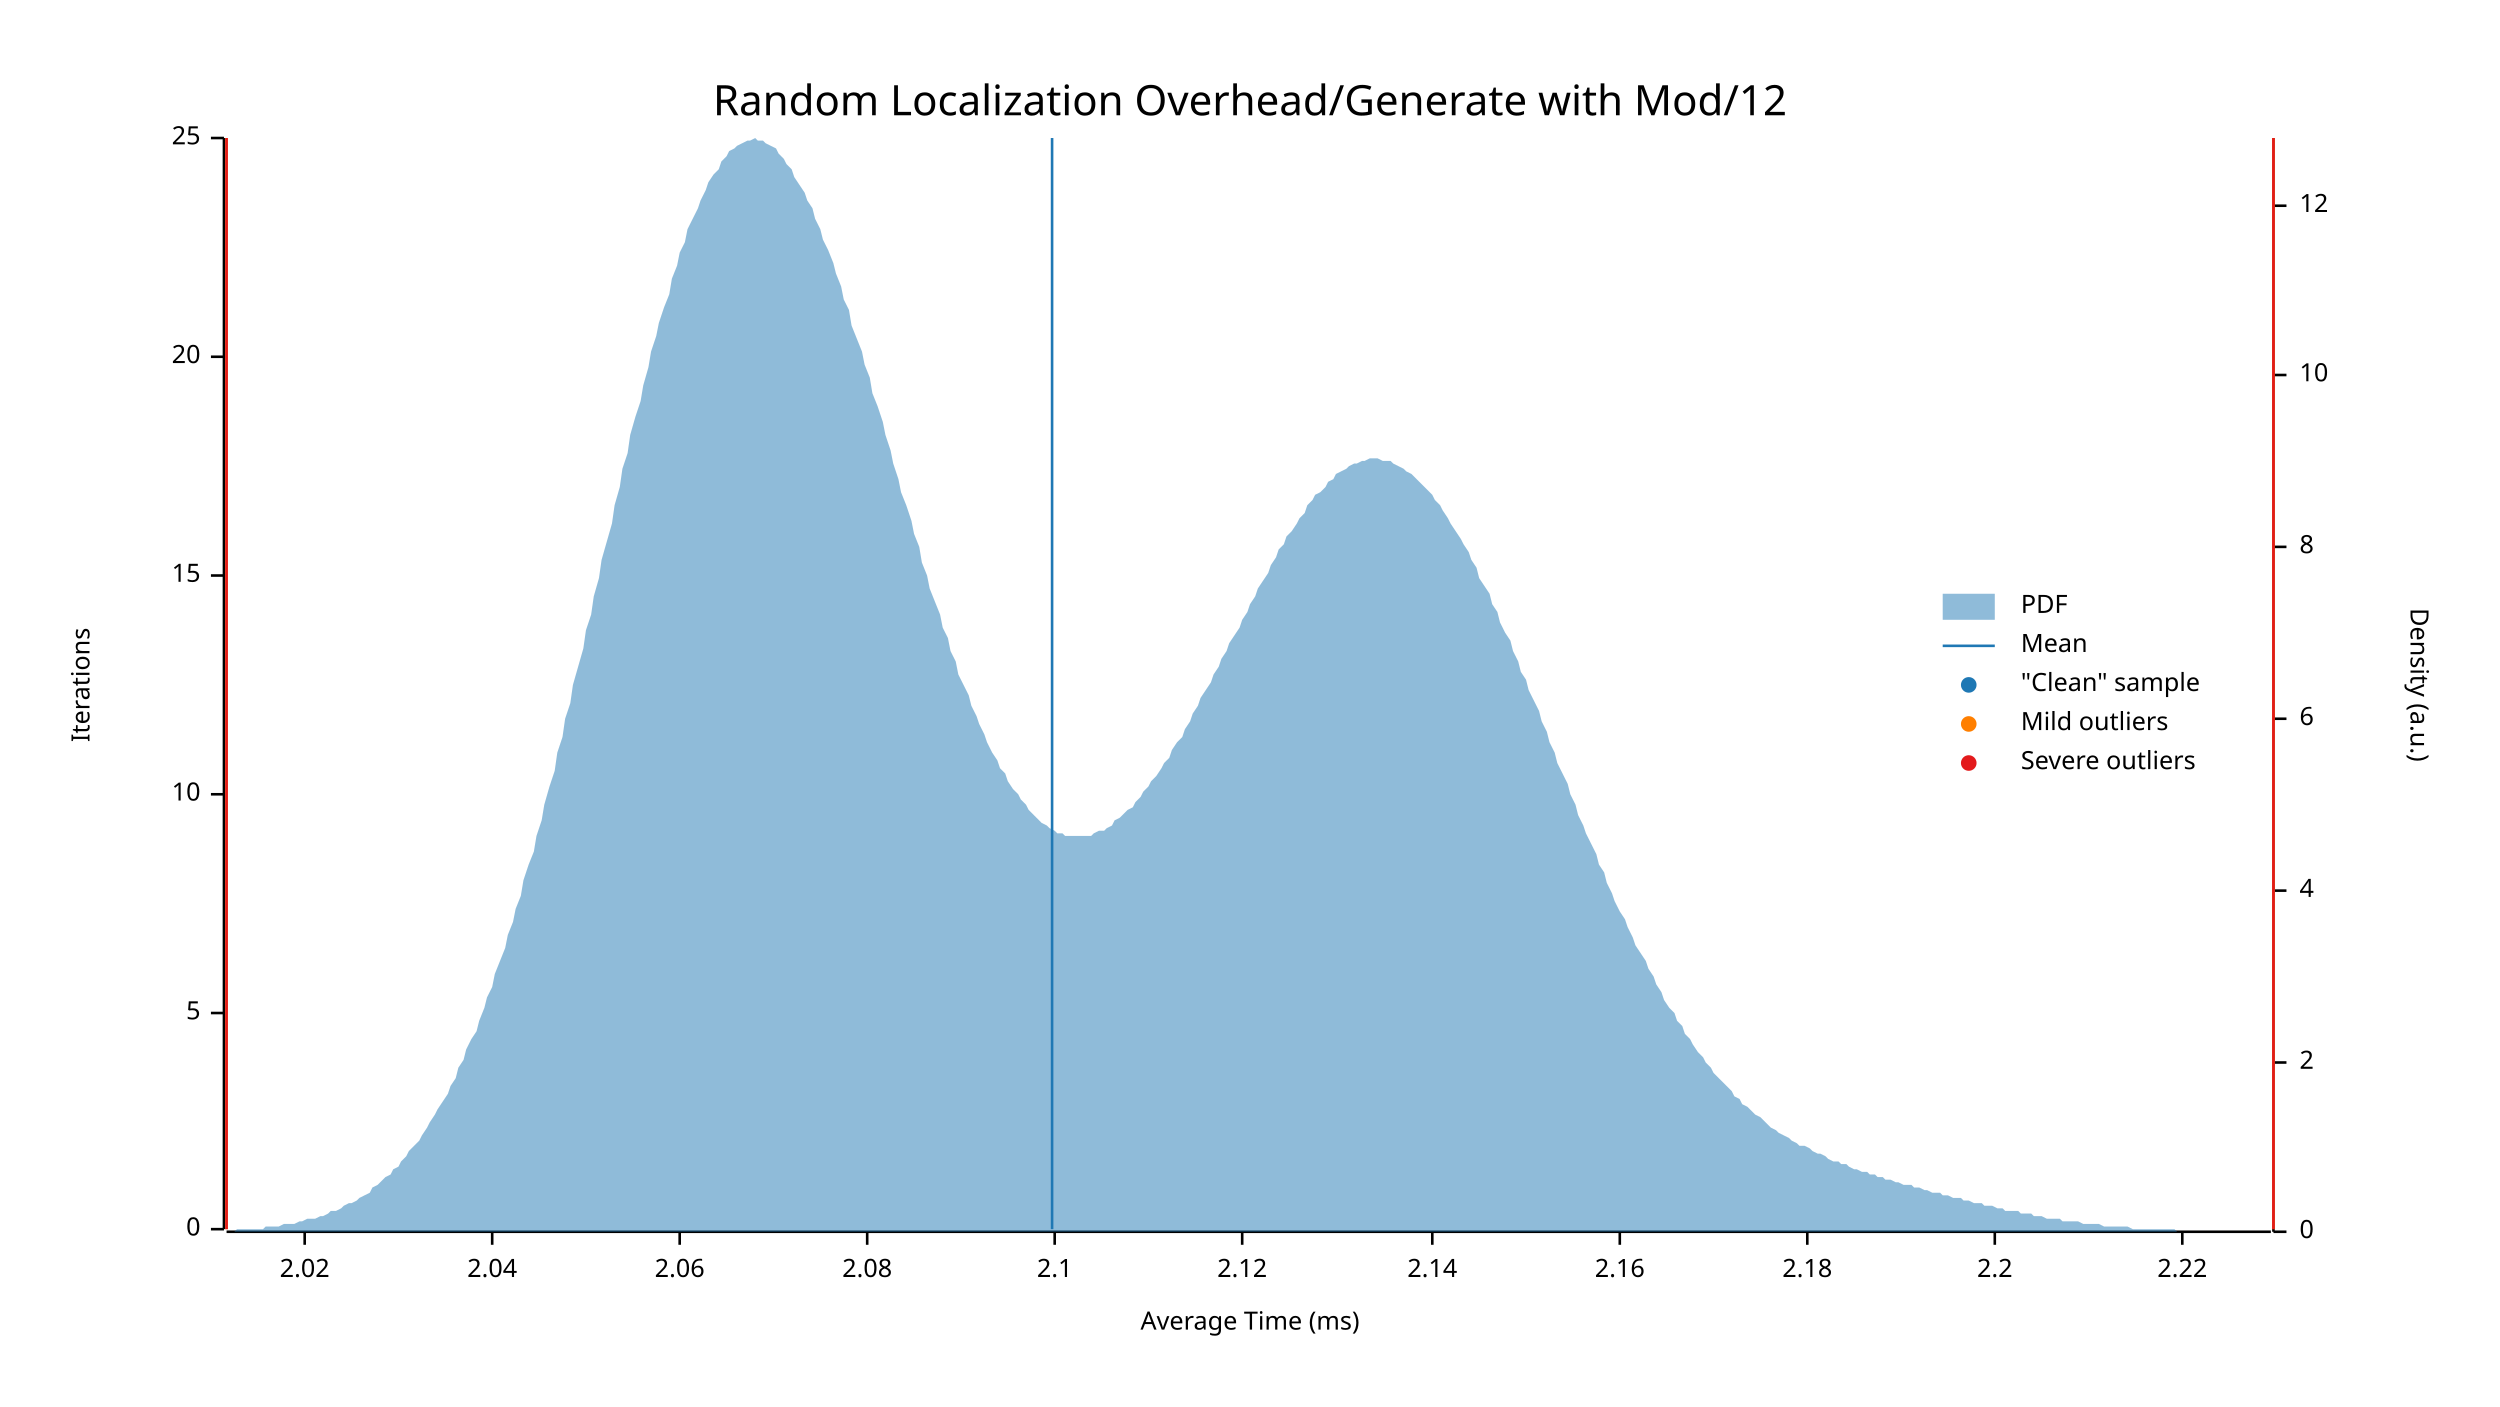
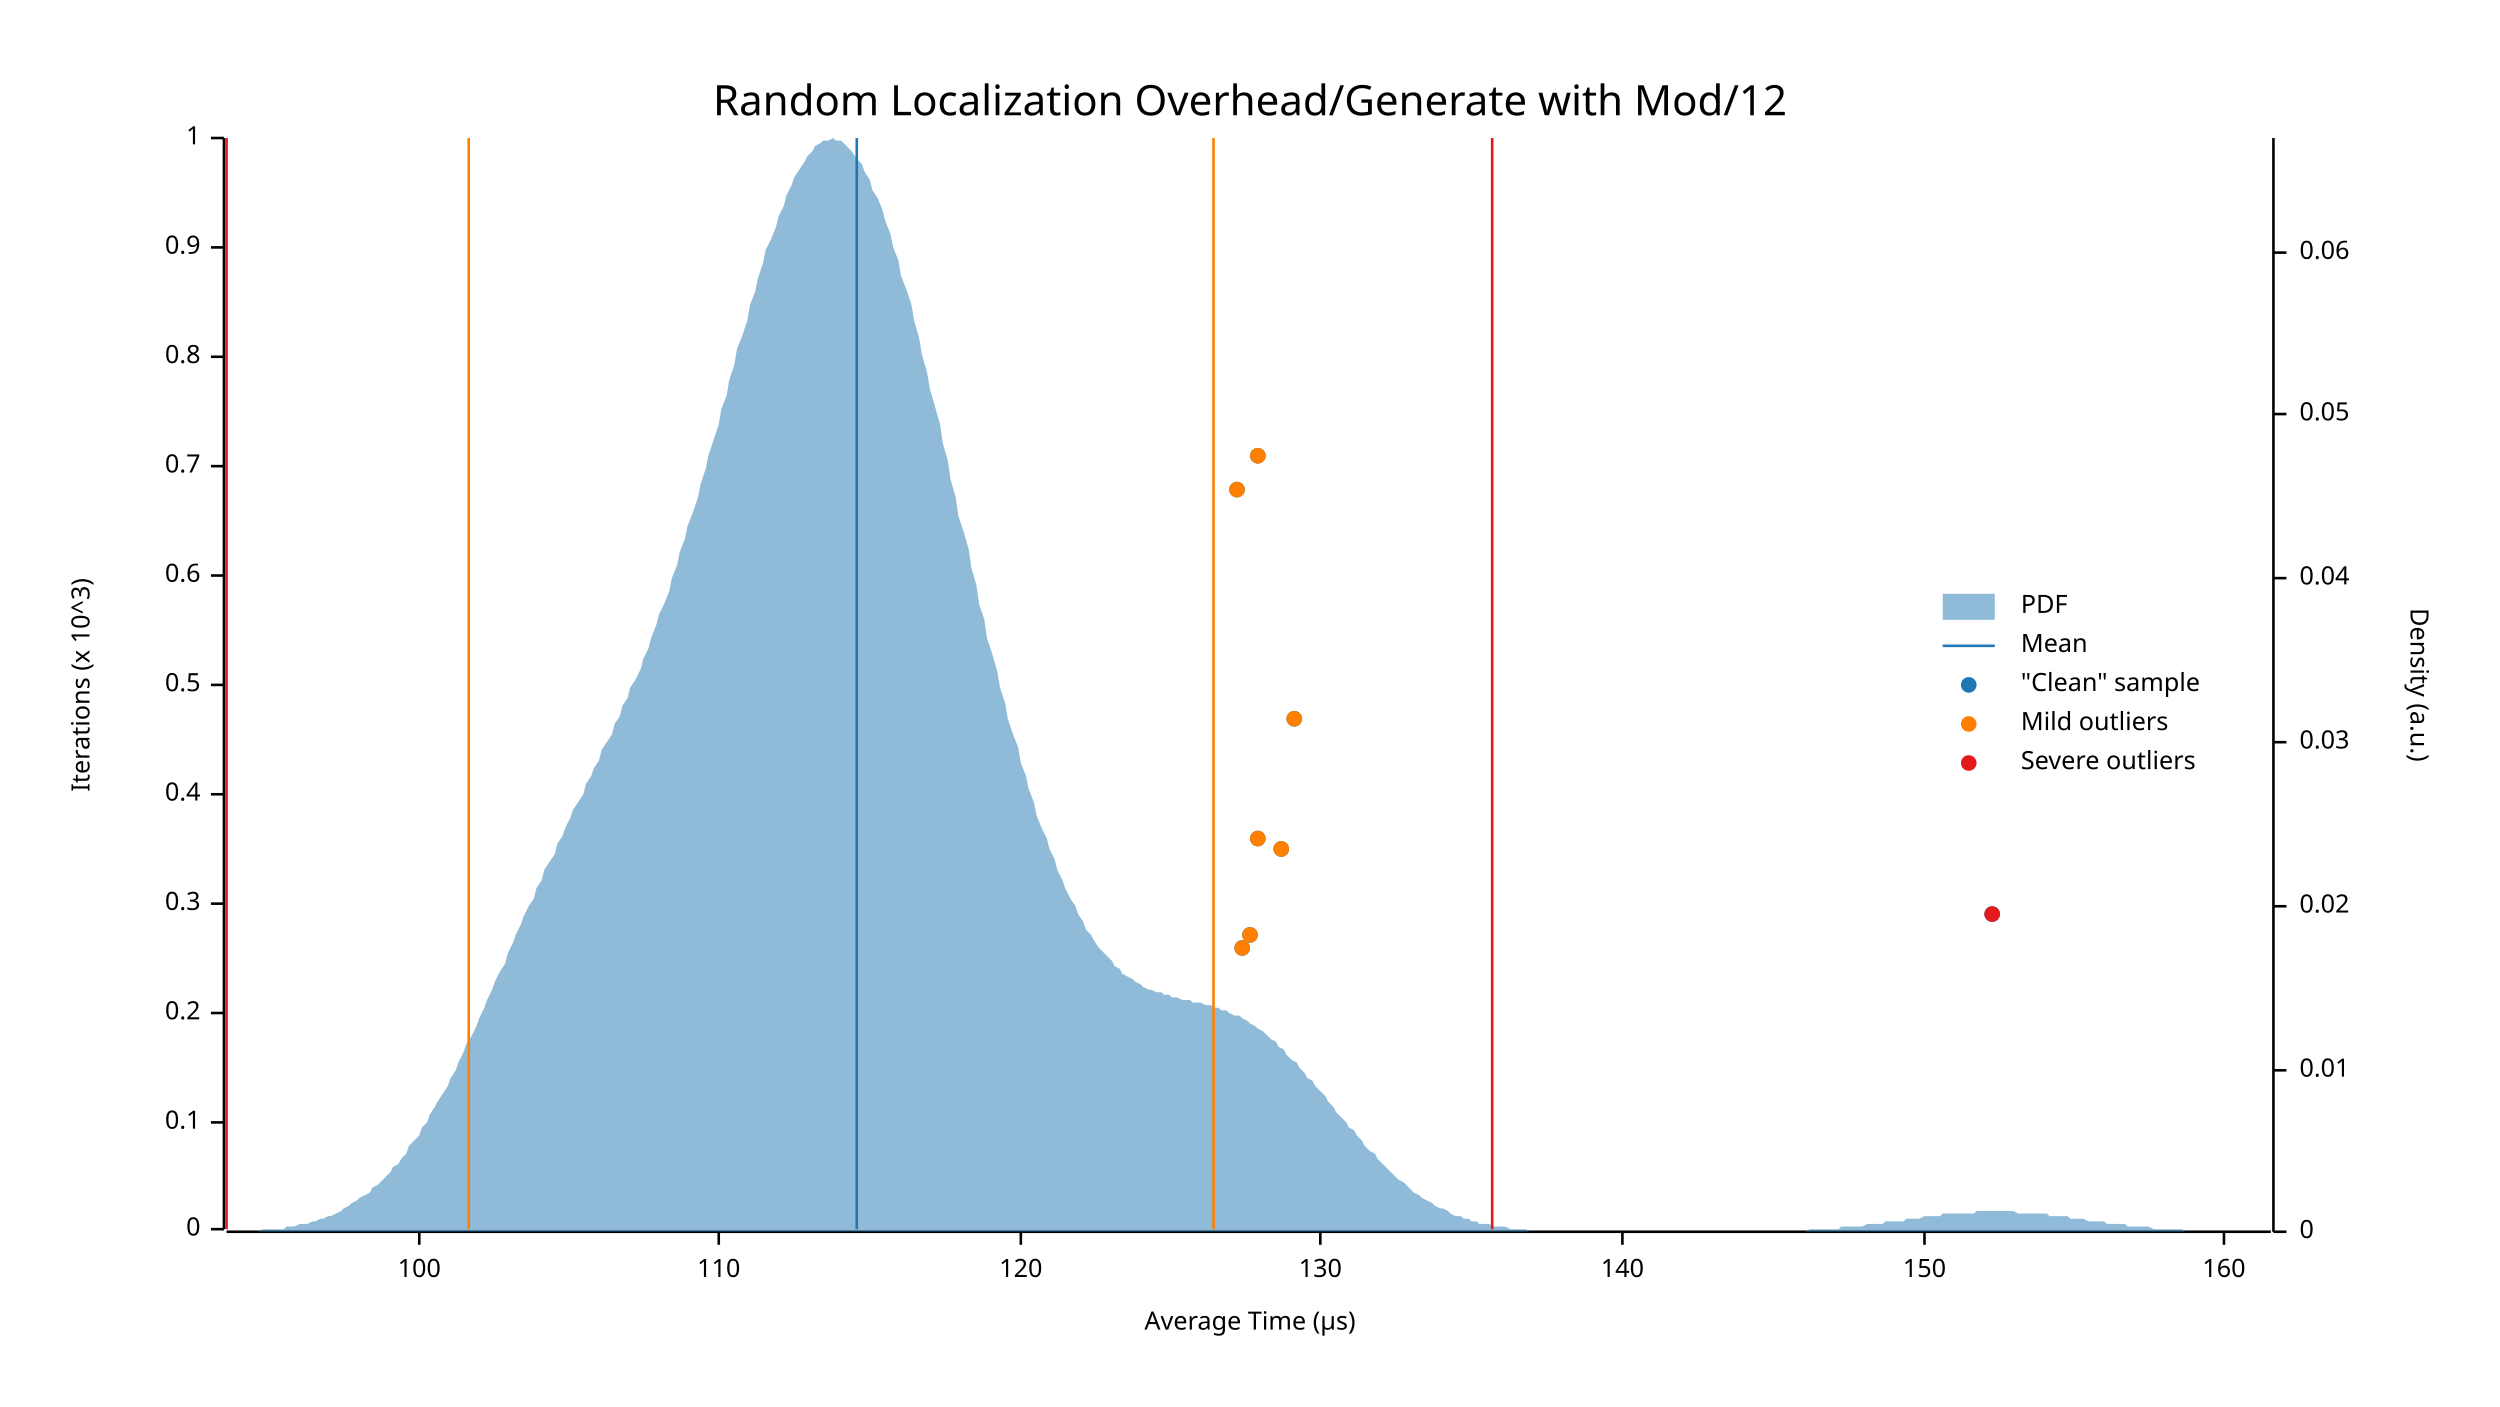
<svg xmlns="http://www.w3.org/2000/svg" width="960" height="540" viewBox="0 0 960 540">
  <text x="480" y="32" dy="0.76em" text-anchor="middle" font-family="sans-serif" font-size="16.129" opacity="1" fill="#000000">
Random Localization Overhead/Generate with Mod/12
</text>
  <text x="27" y="263" dy="0.76em" text-anchor="middle" font-family="sans-serif" font-size="9.677" opacity="1" fill="#000000" transform="rotate(270, 27, 263)">
- Iterations
+ Iterations (x 10^3)
</text>
  <text x="480" y="513" dy="-0.5ex" text-anchor="middle" font-family="sans-serif" font-size="9.677" opacity="1" fill="#000000">
- Average Time (ms)
+ Average Time (µs)
</text>
  <polyline fill="none" opacity="1" stroke="#000000" stroke-width="1" points="86,53 86,472 " />
  <text x="77" y="472" dy="0.5ex" text-anchor="end" font-family="sans-serif" font-size="9.677" opacity="1" fill="#000000">
0
</text>
  <polyline fill="none" opacity="1" stroke="#000000" stroke-width="1" points="81,472 86,472 " />
+   <text x="77" y="431" dy="0.5ex" text-anchor="end" font-family="sans-serif" font-size="9.677" opacity="1" fill="#000000">
+ 0.1
+ </text>
+   <polyline fill="none" opacity="1" stroke="#000000" stroke-width="1" points="81,431 86,431 " />
  <text x="77" y="389" dy="0.5ex" text-anchor="end" font-family="sans-serif" font-size="9.677" opacity="1" fill="#000000">
- 5
+ 0.2
</text>
  <polyline fill="none" opacity="1" stroke="#000000" stroke-width="1" points="81,389 86,389 " />
+   <text x="77" y="347" dy="0.5ex" text-anchor="end" font-family="sans-serif" font-size="9.677" opacity="1" fill="#000000">
+ 0.3
+ </text>
+   <polyline fill="none" opacity="1" stroke="#000000" stroke-width="1" points="81,347 86,347 " />
  <text x="77" y="305" dy="0.5ex" text-anchor="end" font-family="sans-serif" font-size="9.677" opacity="1" fill="#000000">
- 10
+ 0.4
</text>
  <polyline fill="none" opacity="1" stroke="#000000" stroke-width="1" points="81,305 86,305 " />
+   <text x="77" y="263" dy="0.5ex" text-anchor="end" font-family="sans-serif" font-size="9.677" opacity="1" fill="#000000">
+ 0.5
+ </text>
+   <polyline fill="none" opacity="1" stroke="#000000" stroke-width="1" points="81,263 86,263 " />
  <text x="77" y="221" dy="0.5ex" text-anchor="end" font-family="sans-serif" font-size="9.677" opacity="1" fill="#000000">
- 15
+ 0.6
</text>
  <polyline fill="none" opacity="1" stroke="#000000" stroke-width="1" points="81,221 86,221 " />
+   <text x="77" y="179" dy="0.5ex" text-anchor="end" font-family="sans-serif" font-size="9.677" opacity="1" fill="#000000">
+ 0.7
+ </text>
+   <polyline fill="none" opacity="1" stroke="#000000" stroke-width="1" points="81,179 86,179 " />
  <text x="77" y="137" dy="0.5ex" text-anchor="end" font-family="sans-serif" font-size="9.677" opacity="1" fill="#000000">
- 20
+ 0.8
</text>
  <polyline fill="none" opacity="1" stroke="#000000" stroke-width="1" points="81,137 86,137 " />
+   <text x="77" y="95" dy="0.5ex" text-anchor="end" font-family="sans-serif" font-size="9.677" opacity="1" fill="#000000">
+ 0.9
+ </text>
+   <polyline fill="none" opacity="1" stroke="#000000" stroke-width="1" points="81,95 86,95 " />
  <text x="77" y="53" dy="0.5ex" text-anchor="end" font-family="sans-serif" font-size="9.677" opacity="1" fill="#000000">
- 25
+ 1
</text>
  <polyline fill="none" opacity="1" stroke="#000000" stroke-width="1" points="81,53 86,53 " />
  <polyline fill="none" opacity="1" stroke="#000000" stroke-width="1" points="87,473 872,473 " />
-   <text x="117" y="483" dy="0.76em" text-anchor="middle" font-family="sans-serif" font-size="9.677" opacity="1" fill="#000000">
- 2.02
+   <text x="161" y="483" dy="0.76em" text-anchor="middle" font-family="sans-serif" font-size="9.677" opacity="1" fill="#000000">
+ 100
</text>
-   <polyline fill="none" opacity="1" stroke="#000000" stroke-width="1" points="117,473 117,478 " />
-   <text x="189" y="483" dy="0.76em" text-anchor="middle" font-family="sans-serif" font-size="9.677" opacity="1" fill="#000000">
- 2.04
+   <polyline fill="none" opacity="1" stroke="#000000" stroke-width="1" points="161,473 161,478 " />
+   <text x="276" y="483" dy="0.76em" text-anchor="middle" font-family="sans-serif" font-size="9.677" opacity="1" fill="#000000">
+ 110
</text>
-   <polyline fill="none" opacity="1" stroke="#000000" stroke-width="1" points="189,473 189,478 " />
-   <text x="261" y="483" dy="0.76em" text-anchor="middle" font-family="sans-serif" font-size="9.677" opacity="1" fill="#000000">
- 2.06
+   <polyline fill="none" opacity="1" stroke="#000000" stroke-width="1" points="276,473 276,478 " />
+   <text x="392" y="483" dy="0.76em" text-anchor="middle" font-family="sans-serif" font-size="9.677" opacity="1" fill="#000000">
+ 120
</text>
-   <polyline fill="none" opacity="1" stroke="#000000" stroke-width="1" points="261,473 261,478 " />
-   <text x="333" y="483" dy="0.76em" text-anchor="middle" font-family="sans-serif" font-size="9.677" opacity="1" fill="#000000">
- 2.08
+   <polyline fill="none" opacity="1" stroke="#000000" stroke-width="1" points="392,473 392,478 " />
+   <text x="507" y="483" dy="0.76em" text-anchor="middle" font-family="sans-serif" font-size="9.677" opacity="1" fill="#000000">
+ 130
</text>
-   <polyline fill="none" opacity="1" stroke="#000000" stroke-width="1" points="333,473 333,478 " />
-   <text x="405" y="483" dy="0.76em" text-anchor="middle" font-family="sans-serif" font-size="9.677" opacity="1" fill="#000000">
- 2.1
+   <polyline fill="none" opacity="1" stroke="#000000" stroke-width="1" points="507,473 507,478 " />
+   <text x="623" y="483" dy="0.76em" text-anchor="middle" font-family="sans-serif" font-size="9.677" opacity="1" fill="#000000">
+ 140
</text>
-   <polyline fill="none" opacity="1" stroke="#000000" stroke-width="1" points="405,473 405,478 " />
-   <text x="477" y="483" dy="0.76em" text-anchor="middle" font-family="sans-serif" font-size="9.677" opacity="1" fill="#000000">
- 2.12
+   <polyline fill="none" opacity="1" stroke="#000000" stroke-width="1" points="623,473 623,478 " />
+   <text x="739" y="483" dy="0.76em" text-anchor="middle" font-family="sans-serif" font-size="9.677" opacity="1" fill="#000000">
+ 150
</text>
-   <polyline fill="none" opacity="1" stroke="#000000" stroke-width="1" points="477,473 477,478 " />
-   <text x="550" y="483" dy="0.76em" text-anchor="middle" font-family="sans-serif" font-size="9.677" opacity="1" fill="#000000">
- 2.14
+   <polyline fill="none" opacity="1" stroke="#000000" stroke-width="1" points="739,473 739,478 " />
+   <text x="854" y="483" dy="0.76em" text-anchor="middle" font-family="sans-serif" font-size="9.677" opacity="1" fill="#000000">
+ 160
</text>
-   <polyline fill="none" opacity="1" stroke="#000000" stroke-width="1" points="550,473 550,478 " />
-   <text x="622" y="483" dy="0.76em" text-anchor="middle" font-family="sans-serif" font-size="9.677" opacity="1" fill="#000000">
- 2.16
- </text>
-   <polyline fill="none" opacity="1" stroke="#000000" stroke-width="1" points="622,473 622,478 " />
-   <text x="694" y="483" dy="0.76em" text-anchor="middle" font-family="sans-serif" font-size="9.677" opacity="1" fill="#000000">
- 2.18
- </text>
-   <polyline fill="none" opacity="1" stroke="#000000" stroke-width="1" points="694,473 694,478 " />
-   <text x="766" y="483" dy="0.76em" text-anchor="middle" font-family="sans-serif" font-size="9.677" opacity="1" fill="#000000">
- 2.2
- </text>
-   <polyline fill="none" opacity="1" stroke="#000000" stroke-width="1" points="766,473 766,478 " />
-   <text x="838" y="483" dy="0.76em" text-anchor="middle" font-family="sans-serif" font-size="9.677" opacity="1" fill="#000000">
- 2.22
- </text>
-   <polyline fill="none" opacity="1" stroke="#000000" stroke-width="1" points="838,473 838,478 " />
+   <polyline fill="none" opacity="1" stroke="#000000" stroke-width="1" points="854,473 854,478 " />
  <text x="933" y="263" dy="0.76em" text-anchor="middle" font-family="sans-serif" font-size="9.677" opacity="1" fill="#000000" transform="rotate(90, 933, 263)">
Density (a.u.)
</text>
  <polyline fill="none" opacity="1" stroke="#000000" stroke-width="1" points="873,53 873,473 " />
  <text x="883" y="473" dy="0.5ex" text-anchor="start" font-family="sans-serif" font-size="9.677" opacity="1" fill="#000000">
0
</text>
  <polyline fill="none" opacity="1" stroke="#000000" stroke-width="1" points="873,473 878,473 " />
-   <text x="883" y="408" dy="0.5ex" text-anchor="start" font-family="sans-serif" font-size="9.677" opacity="1" fill="#000000">
- 2
+   <text x="883" y="411" dy="0.5ex" text-anchor="start" font-family="sans-serif" font-size="9.677" opacity="1" fill="#000000">
+ 0.01
</text>
-   <polyline fill="none" opacity="1" stroke="#000000" stroke-width="1" points="873,408 878,408 " />
-   <text x="883" y="342" dy="0.5ex" text-anchor="start" font-family="sans-serif" font-size="9.677" opacity="1" fill="#000000">
- 4
+   <polyline fill="none" opacity="1" stroke="#000000" stroke-width="1" points="873,411 878,411 " />
+   <text x="883" y="348" dy="0.5ex" text-anchor="start" font-family="sans-serif" font-size="9.677" opacity="1" fill="#000000">
+ 0.02
</text>
-   <polyline fill="none" opacity="1" stroke="#000000" stroke-width="1" points="873,342 878,342 " />
-   <text x="883" y="276" dy="0.5ex" text-anchor="start" font-family="sans-serif" font-size="9.677" opacity="1" fill="#000000">
- 6
+   <polyline fill="none" opacity="1" stroke="#000000" stroke-width="1" points="873,348 878,348 " />
+   <text x="883" y="285" dy="0.5ex" text-anchor="start" font-family="sans-serif" font-size="9.677" opacity="1" fill="#000000">
+ 0.03
</text>
-   <polyline fill="none" opacity="1" stroke="#000000" stroke-width="1" points="873,276 878,276 " />
-   <text x="883" y="210" dy="0.5ex" text-anchor="start" font-family="sans-serif" font-size="9.677" opacity="1" fill="#000000">
- 8
+   <polyline fill="none" opacity="1" stroke="#000000" stroke-width="1" points="873,285 878,285 " />
+   <text x="883" y="222" dy="0.5ex" text-anchor="start" font-family="sans-serif" font-size="9.677" opacity="1" fill="#000000">
+ 0.04
</text>
-   <polyline fill="none" opacity="1" stroke="#000000" stroke-width="1" points="873,210 878,210 " />
-   <text x="883" y="144" dy="0.5ex" text-anchor="start" font-family="sans-serif" font-size="9.677" opacity="1" fill="#000000">
- 10
+   <polyline fill="none" opacity="1" stroke="#000000" stroke-width="1" points="873,222 878,222 " />
+   <text x="883" y="159" dy="0.5ex" text-anchor="start" font-family="sans-serif" font-size="9.677" opacity="1" fill="#000000">
+ 0.05
</text>
-   <polyline fill="none" opacity="1" stroke="#000000" stroke-width="1" points="873,144 878,144 " />
-   <text x="883" y="79" dy="0.5ex" text-anchor="start" font-family="sans-serif" font-size="9.677" opacity="1" fill="#000000">
- 12
+   <polyline fill="none" opacity="1" stroke="#000000" stroke-width="1" points="873,159 878,159 " />
+   <text x="883" y="97" dy="0.5ex" text-anchor="start" font-family="sans-serif" font-size="9.677" opacity="1" fill="#000000">
+ 0.06
</text>
-   <polyline fill="none" opacity="1" stroke="#000000" stroke-width="1" points="873,79 878,79 " />
-   <polygon opacity="0.5" fill="#1F78B4" points="87,473 88,473 90,473 91,472 93,472 94,472 96,472 98,472 99,472 101,472 102,471 104,471 105,471 107,471 109,470 110,470 112,470 113,470 115,469 116,469 118,468 120,468 121,468 123,467 124,467 126,466 127,465 129,465 131,464 132,463 134,462 135,462 137,461 138,460 140,459 142,458 143,456 145,455 146,454 148,452 150,451 151,449 153,448 154,446 156,444 157,442 159,440 161,438 162,436 164,433 165,431 167,428 168,426 170,423 172,420 173,417 175,414 176,410 178,407 179,403 181,399 183,396 184,392 186,387 187,383 189,379 190,374 192,369 194,364 195,359 197,354 198,349 200,344 201,338 203,332 205,327 206,321 208,315 209,309 211,302 213,296 214,289 216,283 217,276 219,270 220,263 222,256 224,249 225,242 227,236 228,229 230,222 231,215 233,208 235,201 236,194 238,187 239,180 241,174 242,167 244,160 246,154 247,148 249,141 250,135 252,129 253,124 255,118 257,113 258,107 260,102 261,97 263,93 264,88 266,84 268,80 269,77 271,73 272,70 274,67 276,65 277,62 279,60 280,58 282,57 283,56 285,55 287,54 288,54 290,53 291,54 293,54 294,55 296,56 298,57 299,59 301,61 302,63 304,65 305,68 307,71 309,74 310,77 312,80 313,84 315,88 316,92 318,96 320,101 321,105 323,110 324,115 326,119 327,125 329,130 331,135 332,140 334,145 335,151 337,156 339,162 340,167 342,173 343,178 345,184 346,189 348,194 350,200 351,205 353,210 354,216 356,221 357,226 359,231 361,236 362,241 364,245 365,250 367,254 368,259 370,263 372,267 373,271 375,275 376,278 378,282 379,285 381,289 383,292 384,295 386,297 387,300 389,303 391,305 392,307 394,309 395,311 397,313 398,314 400,316 402,317 403,318 405,319 406,320 408,320 409,321 411,321 413,321 414,321 416,321 417,321 419,321 420,320 422,319 424,319 425,318 427,317 428,315 430,314 431,313 433,311 435,310 436,308 438,306 439,304 441,302 442,300 444,298 446,295 447,293 449,291 450,288 452,285 454,283 455,280 457,277 458,274 460,271 461,268 463,265 465,262 466,259 468,256 469,253 471,250 472,247 474,244 476,241 477,238 479,235 480,232 482,229 483,226 485,223 487,220 488,217 490,214 491,211 493,209 494,206 496,204 498,201 499,199 501,197 502,194 504,192 505,190 507,189 509,187 510,185 512,184 513,182 515,181 517,180 518,179 520,178 521,178 523,177 524,177 526,176 528,176 529,176 531,177 532,177 534,177 535,178 537,179 539,180 540,181 542,182 543,183 545,185 546,186 548,188 550,190 551,192 553,194 554,196 556,199 557,201 559,204 561,207 562,209 564,212 565,215 567,218 568,222 570,225 572,228 573,232 575,235 576,239 578,243 580,246 581,250 583,254 584,258 586,261 587,265 589,269 591,273 592,277 594,281 595,285 597,289 598,293 600,297 602,301 603,305 605,309 606,313 608,317 609,320 611,324 613,328 614,332 616,335 617,339 619,343 620,346 622,350 624,353 625,356 627,360 628,363 630,366 632,369 633,372 635,375 636,378 638,381 639,384 641,387 643,389 644,392 646,394 647,397 649,399 650,401 652,404 654,406 655,408 657,410 658,412 660,414 661,415 663,417 665,419 666,421 668,422 669,424 671,425 672,426 674,428 676,429 677,430 679,432 680,433 682,434 683,435 685,436 687,437 688,438 690,439 691,440 693,440 695,441 696,442 698,443 699,443 701,444 702,445 704,446 706,446 707,447 709,447 710,448 712,449 713,449 715,450 717,450 718,451 720,451 721,452 723,452 724,453 726,453 728,454 729,454 731,455 732,455 734,455 735,456 737,456 739,457 740,457 742,458 743,458 745,458 746,459 748,459 750,460 751,460 753,460 754,461 756,461 758,462 759,462 761,462 762,463 764,463 765,463 767,464 769,464 770,465 772,465 773,465 775,465 776,466 778,466 780,466 781,467 783,467 784,467 786,468 787,468 789,468 791,468 792,469 794,469 795,469 797,469 798,469 800,470 802,470 803,470 805,470 806,470 808,471 809,471 811,471 813,471 814,471 816,471 817,471 819,472 821,472 822,472 824,472 825,472 827,472 828,472 830,472 832,472 833,472 835,472 836,473 838,473 839,473 841,473 843,473 844,473 846,473 847,473 849,473 850,473 852,473 854,473 855,473 857,473 858,473 860,473 861,473 863,473 865,473 866,473 868,473 869,473 871,473 873,473 873,473 87,473 " />
-   <polyline fill="none" opacity="1" stroke="#1F78B4" stroke-width="1" points="404,472 404,53 " />
-   <polyline fill="none" opacity="1" stroke="#FF7F00" stroke-width="1" points="87,472 87,53 " />
-   <polyline fill="none" opacity="1" stroke="#FF7F00" stroke-width="1" points="873,472 873,53 " />
+   <polyline fill="none" opacity="1" stroke="#000000" stroke-width="1" points="873,97 878,97 " />
+   <polygon opacity="0.5" fill="#1F78B4" points="87,473 88,473 90,473 91,473 93,473 94,473 96,473 98,473 99,473 101,472 102,472 104,472 105,472 107,472 109,472 110,471 112,471 113,471 115,470 116,470 118,470 120,469 121,469 123,468 124,468 126,467 127,467 129,466 131,465 132,464 134,463 135,462 137,461 138,460 140,459 142,458 143,456 145,455 146,454 148,452 150,450 151,448 153,447 154,445 156,443 157,440 159,438 161,436 162,433 164,431 165,428 167,425 168,423 170,420 172,417 173,414 175,411 176,408 178,404 179,401 181,398 183,394 184,391 186,387 187,384 189,380 190,377 192,373 194,370 195,366 197,362 198,359 200,355 201,352 203,348 205,345 206,341 208,338 209,334 211,331 213,328 214,324 216,321 217,318 219,314 220,311 222,308 224,305 225,301 227,298 228,295 230,292 231,288 233,285 235,282 236,278 238,275 239,271 241,268 242,264 244,261 246,257 247,253 249,249 250,245 252,240 253,236 255,232 257,227 258,222 260,217 261,212 263,207 264,202 266,197 268,191 269,186 271,180 272,175 274,169 276,163 277,157 279,152 280,146 282,140 283,134 285,129 287,123 288,117 290,112 291,107 293,101 294,96 296,92 298,87 299,83 301,79 302,75 304,71 305,68 307,65 309,62 310,60 312,58 313,56 315,55 316,54 318,54 320,53 321,54 323,54 324,55 326,57 327,58 329,61 331,63 332,66 334,69 335,73 337,76 339,81 340,85 342,90 343,95 345,100 346,106 348,111 350,117 351,123 353,130 354,136 356,143 357,149 359,156 361,163 362,170 364,177 365,184 367,191 368,198 370,204 372,211 373,218 375,225 376,232 378,238 379,245 381,251 383,258 384,264 386,270 387,276 389,282 391,287 392,293 394,298 395,303 397,308 398,313 400,318 402,322 403,326 405,330 406,334 408,338 409,341 411,345 413,348 414,351 416,354 417,357 419,359 420,361 422,364 424,366 425,367 427,369 428,371 430,372 431,374 433,375 435,376 436,377 438,378 439,379 441,380 442,380 444,381 446,381 447,382 449,382 450,383 452,383 454,384 455,384 457,384 458,385 460,385 461,385 463,386 465,386 466,387 468,387 469,388 471,388 472,389 474,390 476,390 477,391 479,392 480,393 482,394 483,395 485,396 487,398 488,399 490,400 491,402 493,403 494,405 496,407 498,408 499,410 501,412 502,414 504,415 505,417 507,419 509,421 510,423 512,425 513,427 515,429 517,431 518,433 520,434 521,436 523,438 524,440 526,442 528,443 529,445 531,447 532,448 534,450 535,451 537,453 539,454 540,455 542,457 543,458 545,459 546,460 548,461 550,462 551,463 553,464 554,464 556,465 557,466 559,467 561,467 562,468 564,468 565,469 567,469 568,470 570,470 572,470 573,471 575,471 576,471 578,471 580,472 581,472 583,472 584,472 586,472 587,473 589,473 591,473 592,473 594,473 595,473 597,473 598,473 600,473 602,473 603,473 605,473 606,473 608,473 609,473 611,473 613,473 614,473 616,473 617,473 619,473 620,473 622,473 624,473 625,473 627,473 628,473 630,473 632,473 633,473 635,473 636,473 638,473 639,473 641,473 643,473 644,473 646,473 647,473 649,473 650,473 652,473 654,473 655,473 657,473 658,473 660,473 661,473 663,473 665,473 666,473 668,473 669,473 671,473 672,473 674,473 676,473 677,473 679,473 680,473 682,473 683,473 685,473 687,473 688,473 690,473 691,473 693,473 695,472 696,472 698,472 699,472 701,472 702,472 704,472 706,472 707,471 709,471 710,471 712,471 713,471 715,471 717,470 718,470 720,470 721,470 723,470 724,469 726,469 728,469 729,469 731,469 732,468 734,468 735,468 737,468 739,467 740,467 742,467 743,467 745,467 746,466 748,466 750,466 751,466 753,466 754,466 756,466 758,466 759,465 761,465 762,465 764,465 765,465 767,465 769,465 770,465 772,465 773,465 775,466 776,466 778,466 780,466 781,466 783,466 784,466 786,466 787,467 789,467 791,467 792,467 794,467 795,468 797,468 798,468 800,468 802,469 803,469 805,469 806,469 808,469 809,470 811,470 813,470 814,470 816,470 817,471 819,471 821,471 822,471 824,471 825,471 827,472 828,472 830,472 832,472 833,472 835,472 836,472 838,472 839,473 841,473 843,473 844,473 846,473 847,473 849,473 850,473 852,473 854,473 855,473 857,473 858,473 860,473 861,473 863,473 865,473 866,473 868,473 869,473 871,473 873,473 873,473 87,473 " />
+   <polyline fill="none" opacity="1" stroke="#1F78B4" stroke-width="1" points="329,472 329,53 " />
+   <polyline fill="none" opacity="1" stroke="#FF7F00" stroke-width="1" points="180,472 180,53 " />
+   <polyline fill="none" opacity="1" stroke="#FF7F00" stroke-width="1" points="466,472 466,53 " />
  <polyline fill="none" opacity="1" stroke="#E31A1C" stroke-width="1" points="87,472 87,53 " />
-   <polyline fill="none" opacity="1" stroke="#E31A1C" stroke-width="1" points="873,472 873,53 " />
+   <polyline fill="none" opacity="1" stroke="#E31A1C" stroke-width="1" points="573,472 573,53 " />
+   <circle cx="477" cy="364" r="3" opacity="1" fill="#1F78B4" stroke="none" stroke-width="1" />
+   <circle cx="480" cy="359" r="3" opacity="1" fill="#1F78B4" stroke="none" stroke-width="1" />
+   <circle cx="765" cy="351" r="3" opacity="1" fill="#1F78B4" stroke="none" stroke-width="1" />
+   <circle cx="492" cy="326" r="3" opacity="1" fill="#1F78B4" stroke="none" stroke-width="1" />
+   <circle cx="483" cy="322" r="3" opacity="1" fill="#1F78B4" stroke="none" stroke-width="1" />
+   <circle cx="497" cy="276" r="3" opacity="1" fill="#1F78B4" stroke="none" stroke-width="1" />
+   <circle cx="475" cy="188" r="3" opacity="1" fill="#1F78B4" stroke="none" stroke-width="1" />
+   <circle cx="483" cy="175" r="3" opacity="1" fill="#1F78B4" stroke="none" stroke-width="1" />
+   <circle cx="477" cy="364" r="3" opacity="1" fill="#FF7F00" stroke="none" stroke-width="1" />
+   <circle cx="480" cy="359" r="3" opacity="1" fill="#FF7F00" stroke="none" stroke-width="1" />
+   <circle cx="492" cy="326" r="3" opacity="1" fill="#FF7F00" stroke="none" stroke-width="1" />
+   <circle cx="483" cy="322" r="3" opacity="1" fill="#FF7F00" stroke="none" stroke-width="1" />
+   <circle cx="497" cy="276" r="3" opacity="1" fill="#FF7F00" stroke="none" stroke-width="1" />
+   <circle cx="475" cy="188" r="3" opacity="1" fill="#FF7F00" stroke="none" stroke-width="1" />
+   <circle cx="483" cy="175" r="3" opacity="1" fill="#FF7F00" stroke="none" stroke-width="1" />
+   <circle cx="765" cy="351" r="3" opacity="1" fill="#E31A1C" stroke="none" stroke-width="1" />
  <text x="776" y="228" dy="0.76em" text-anchor="start" font-family="sans-serif" font-size="9.677" opacity="1" fill="#000000">
PDF
</text>
  <text x="776" y="243" dy="0.76em" text-anchor="start" font-family="sans-serif" font-size="9.677" opacity="1" fill="#000000">
Mean
</text>
  <text x="776" y="258" dy="0.76em" text-anchor="start" font-family="sans-serif" font-size="9.677" opacity="1" fill="#000000">
"Clean" sample
</text>
  <text x="776" y="273" dy="0.76em" text-anchor="start" font-family="sans-serif" font-size="9.677" opacity="1" fill="#000000">
Mild outliers
</text>
  <text x="776" y="288" dy="0.76em" text-anchor="start" font-family="sans-serif" font-size="9.677" opacity="1" fill="#000000">
Severe outliers
</text>
  <rect x="746" y="228" width="20" height="10" opacity="0.5" fill="#1F78B4" stroke="none" />
  <polyline fill="none" opacity="1" stroke="#1F78B4" stroke-width="1" points="746,248 766,248 " />
  <circle cx="756" cy="263" r="3" opacity="1" fill="#1F78B4" stroke="none" stroke-width="1" />
  <circle cx="756" cy="278" r="3" opacity="1" fill="#FF7F00" stroke="none" stroke-width="1" />
  <circle cx="756" cy="293" r="3" opacity="1" fill="#E31A1C" stroke="none" stroke-width="1" />
</svg>
